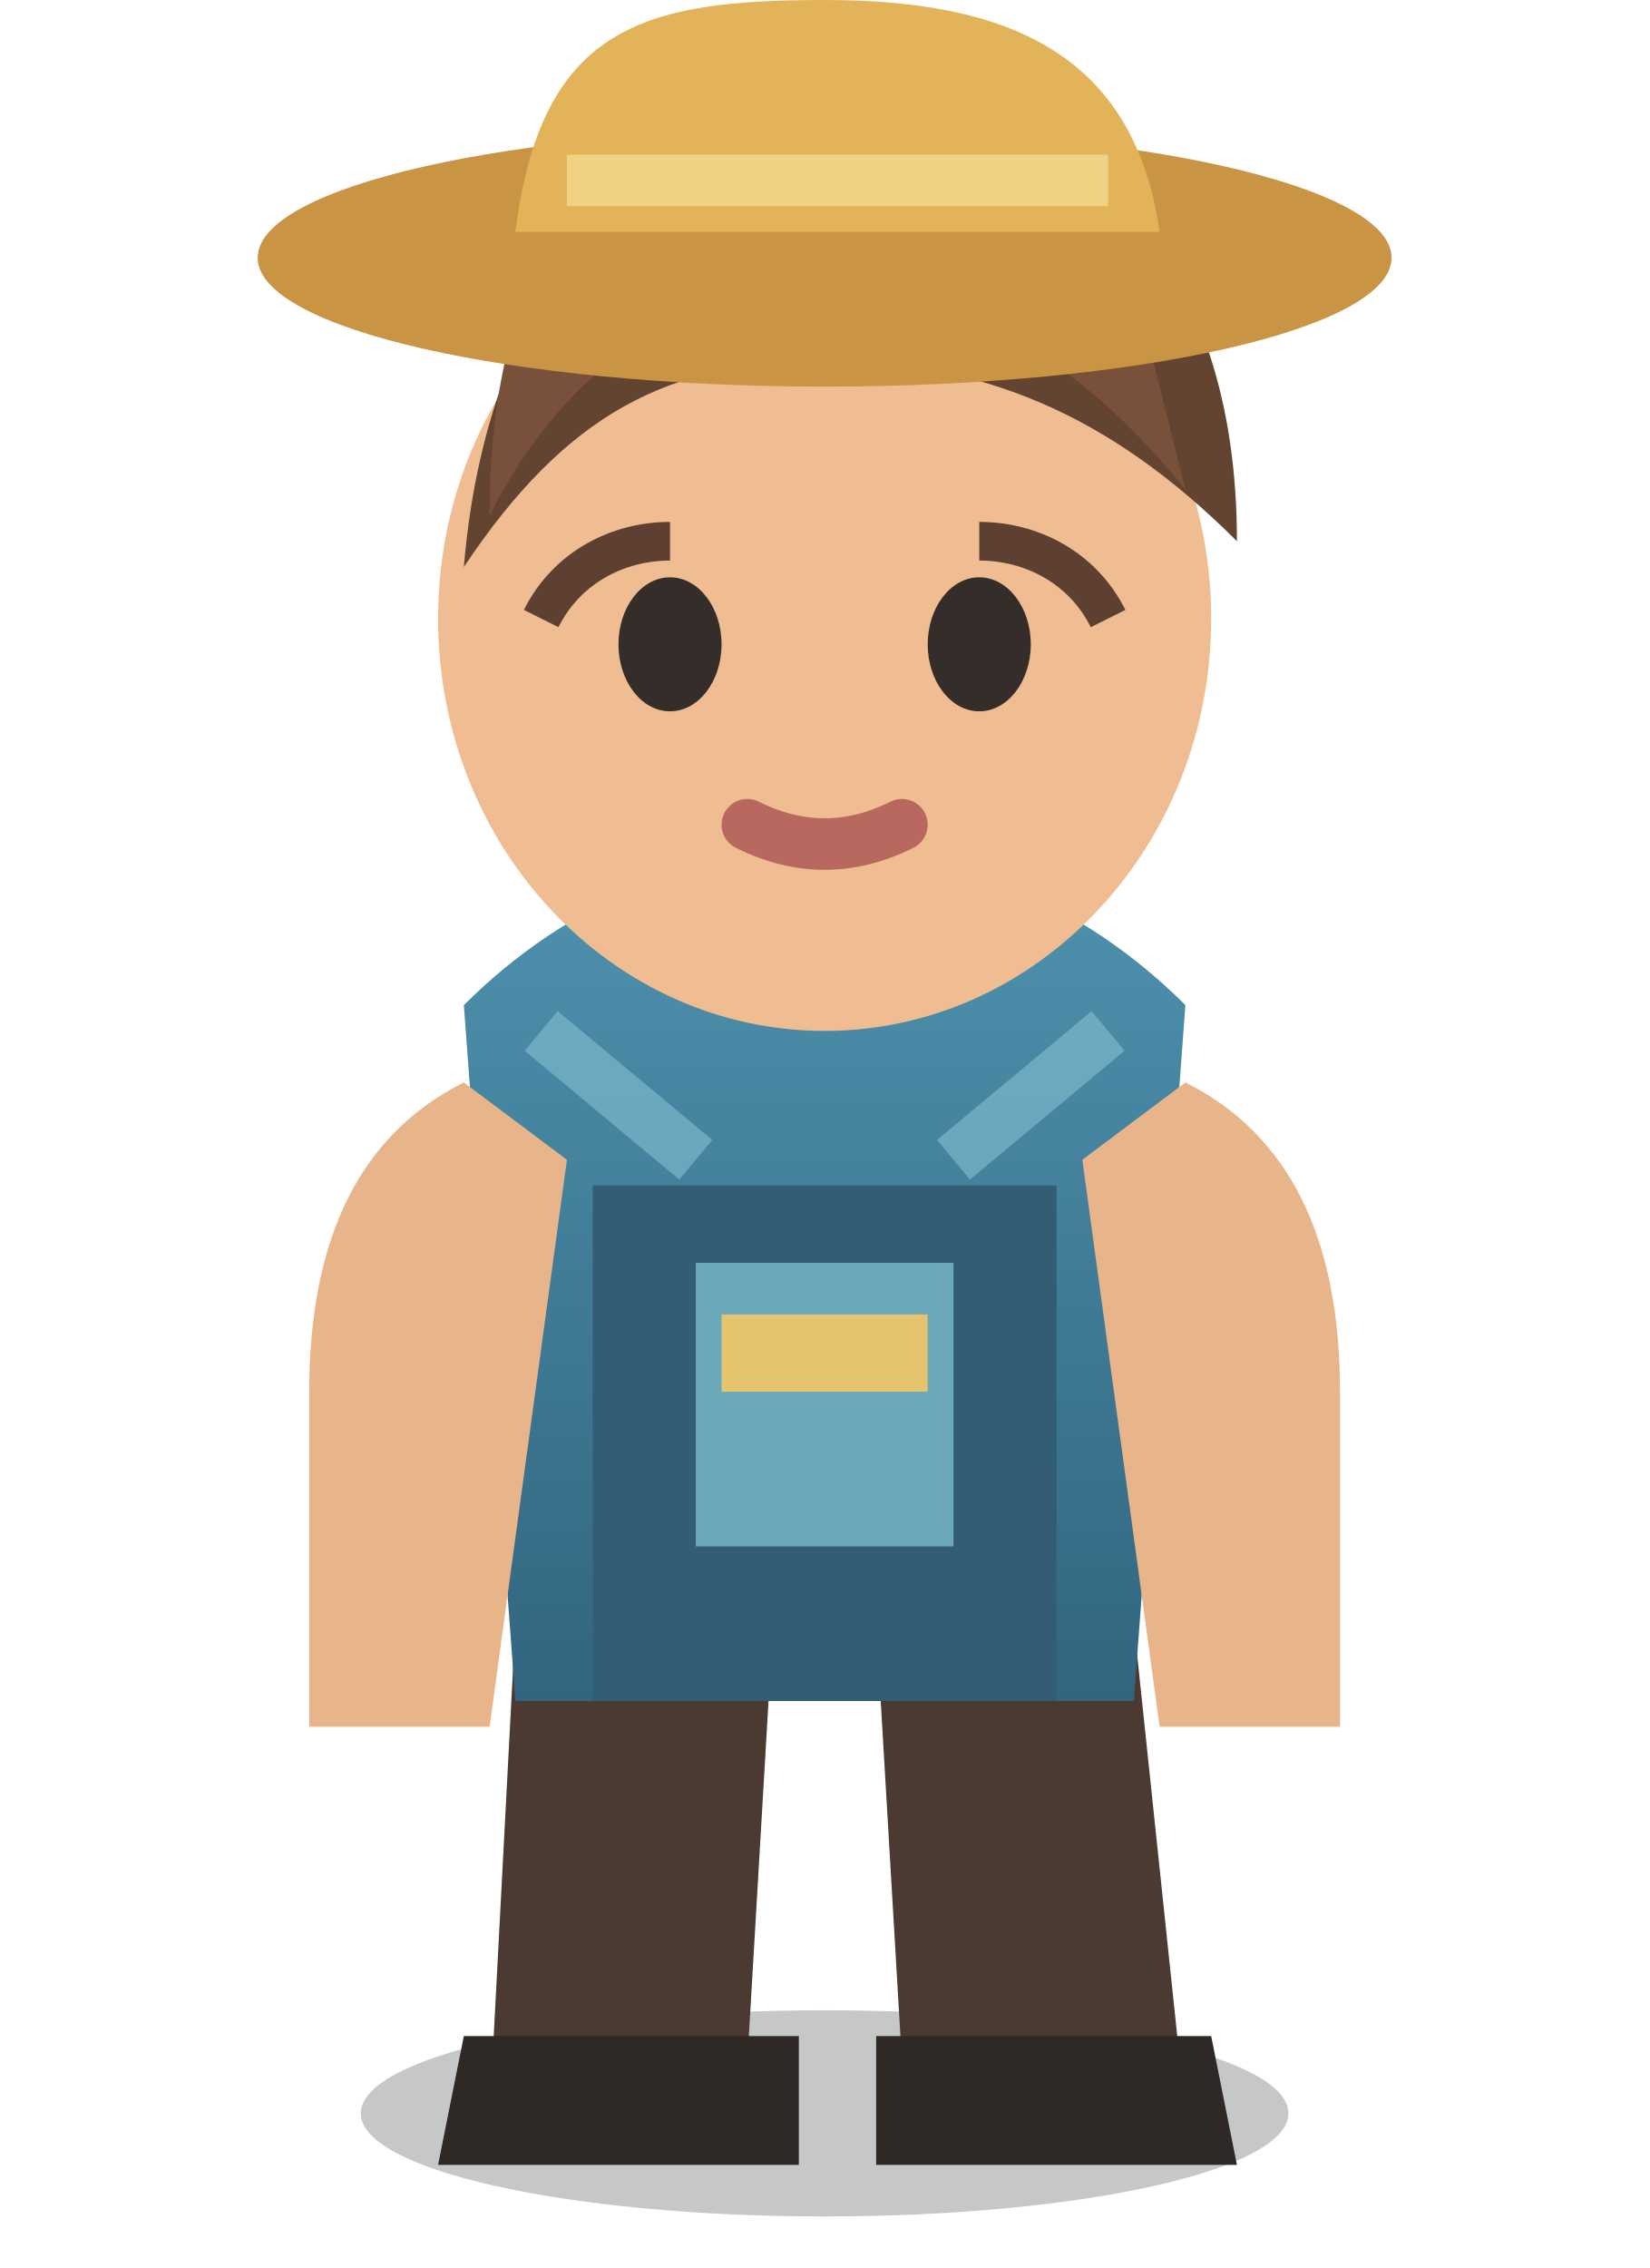
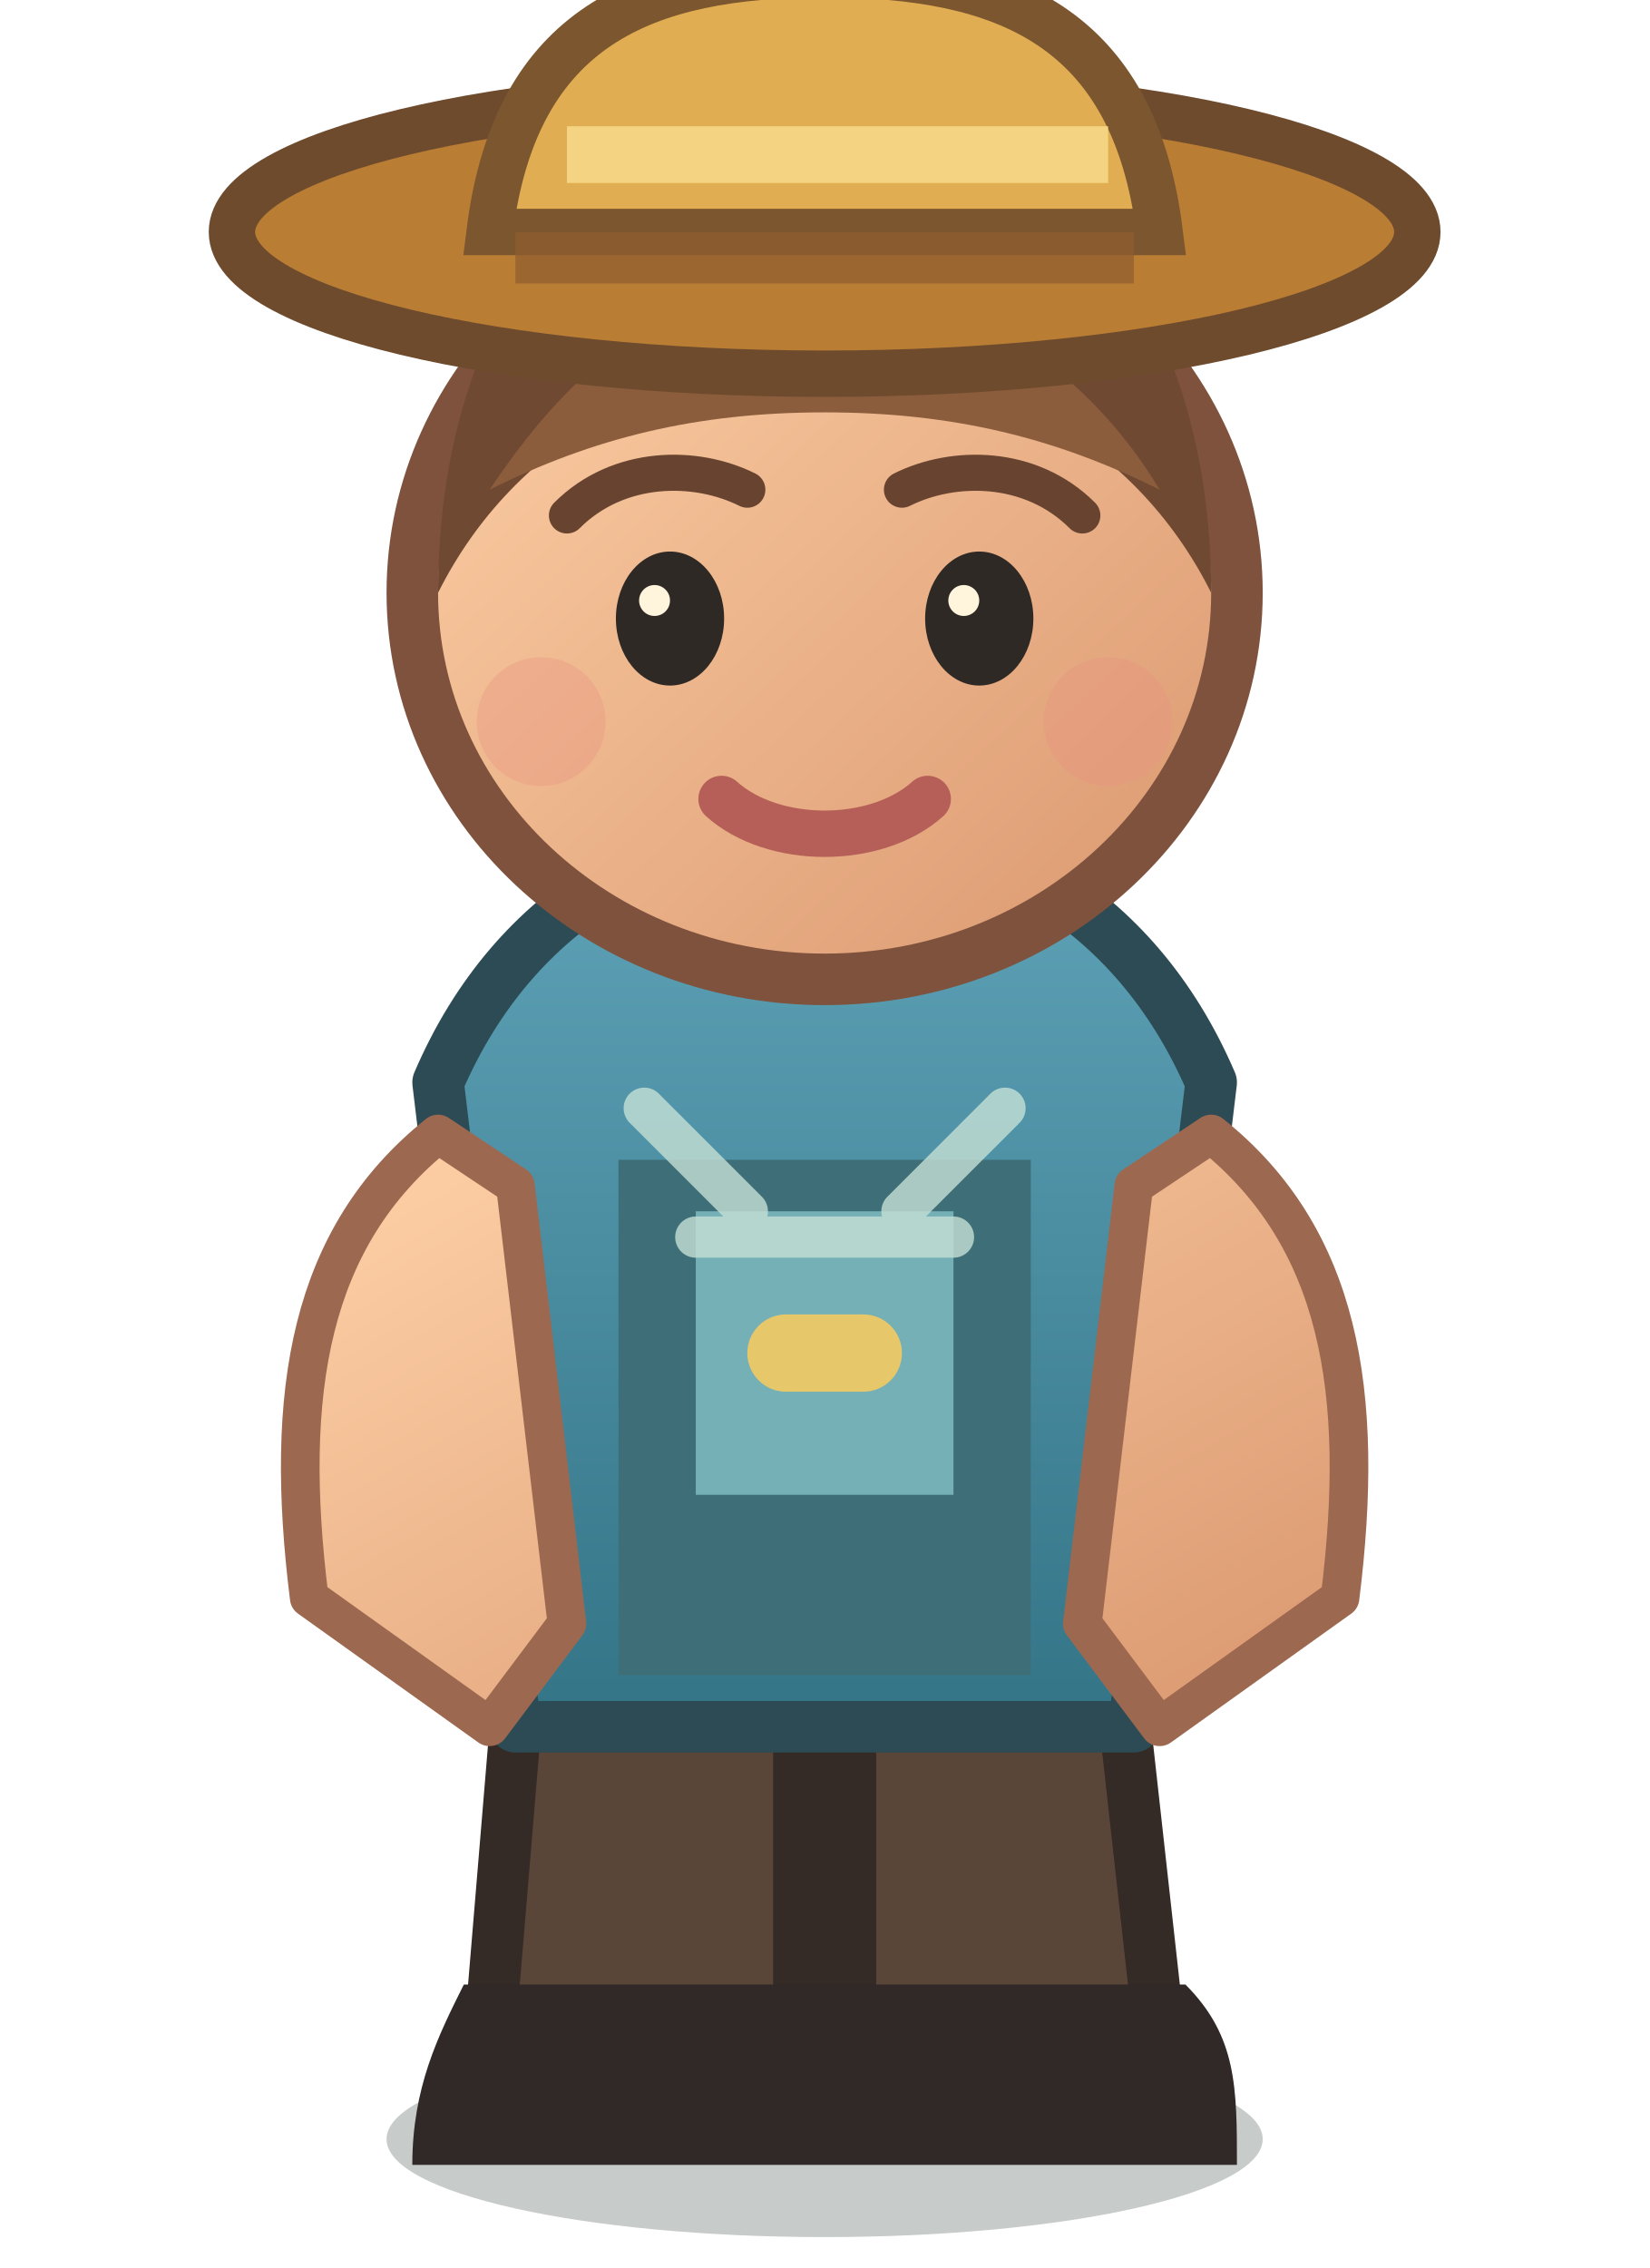
<svg xmlns="http://www.w3.org/2000/svg" width="64" height="88" viewBox="0 0 64 88">
  <defs>
+     <linearGradient id="skin" x1="0" y1="0" x2="1" y2="1">
+       <stop stop-color="#ffd2a8" />
+       <stop offset="1" stop-color="#d9966e" />
+     </linearGradient>
    <linearGradient id="shirt" x1="0" y1="0" x2="0" y2="1">
-       <stop stop-color="#4f93af" />
-       <stop offset="1" stop-color="#32657f" />
+       <stop stop-color="#5fa3b8" />
+       <stop offset="1" stop-color="#347487" />
    </linearGradient>
  </defs>
-   <ellipse cx="32" cy="82" rx="18" ry="4" fill="#1b241e" opacity=".25" />
-   <path d="M20 63h10l-1 17-10 2zM34 63h10l2 19-11-2z" fill="#4a3a31" />
-   <path d="M18 79h13v5H17zM34 79h13l1 5H34z" fill="#2f2926" />
-   <path d="M18 39c4-4 9-6 14-6s10 2 14 6l-2 27H20z" fill="url(#shirt)" />
-   <path d="M23 46h18v20H23z" fill="#325d74" />
-   <path d="M27 49h10v11H27z" fill="#6ba8ba" />
-   <path d="M28 51h8v3h-8z" fill="#e4c46d" />
-   <path d="M18 42c-4 2-6 6-6 12v13h7l3-22z" fill="#e8b58b" />
-   <path d="M46 42c4 2 6 6 6 12v13h-7l-3-22z" fill="#e8b58b" />
-   <rect x="28" y="31" width="8" height="8" rx="3" fill="#e5ae84" />
-   <ellipse cx="32" cy="24" rx="15" ry="16" fill="#efbd91" />
-   <path d="M18 22c1-12 8-18 15-18 9 0 15 6 15 17-5-5-10-7-16-7s-10 2-14 8z" fill="#634431" />
-   <path d="M19 20c3-6 8-9 13-9s10 3 14 8l-2-8c-4-5-8-7-13-7-7 0-12 5-12 16z" fill="#79513a" />
-   <ellipse cx="32" cy="10" rx="22" ry="5" fill="#c99443" />
-   <path d="M20 9c1-8 5-9 12-9s12 2 13 9z" fill="#e3b35a" />
-   <path d="M22 7h21" stroke="#f1d184" stroke-width="2" />
-   <ellipse cx="26" cy="25" rx="2" ry="2.6" fill="#342d29" />
-   <ellipse cx="38" cy="25" rx="2" ry="2.6" fill="#342d29" />
-   <path d="M29 32c2 1 4 1 6 0" fill="none" stroke="#b8685f" stroke-width="2" stroke-linecap="round" />
-   <path d="M21 24c1-2 3-3 5-3M38 21c2 0 4 1 5 3" stroke="#5d4032" stroke-width="1.5" fill="none" />
-   <path d="M21 40l6 5M43 40l-6 5" stroke="#86bfd0" stroke-width="2" opacity=".6" />
+   <ellipse cx="32" cy="83" rx="17" ry="3.8" fill="#13251d" opacity=".24" />
+   <path d="M21 61h10v18H19l1-12zM33 61h10l2 18H33z" fill="#5a4539" stroke="#342a26" stroke-width="2" stroke-linejoin="round" />
+   <path d="M18 77h14v7H16c0-3 1-5 2-7zM32 77h14c2 2 2 4 2 7H32z" fill="#302927" />
+   <path d="M17 42c3-7 9-10 15-10s12 3 15 10l-3 25H20z" fill="url(#shirt)" stroke="#2d4b54" stroke-width="2" stroke-linejoin="round" />
+   <path d="M24 45h16v20H24z" fill="#3e6e78" />
+   <path d="M27 47h10v11H27z" rx="2" fill="#75b0b7" />
+   <path d="M27 48h10M25 43l4 4M39 43l-4 4" stroke="#c4e0d5" stroke-width="1.6" stroke-linecap="round" opacity=".8" />
+   <path d="M17 44c-5 4-6 10-5 18l7 5 3-4-2-17zM47 44c5 4 6 10 5 18l-7 5-3-4 2-17z" fill="url(#skin)" stroke="#9d6850" stroke-width="1.5" stroke-linejoin="round" />
+   <rect x="28" y="30" width="8" height="8" rx="3" fill="#d99a75" />
+   <ellipse cx="32" cy="23" rx="16" ry="15" fill="url(#skin)" stroke="#7f523e" stroke-width="2" />
+   <path d="M17 23c0-12 7-19 15-19 8 0 15 7 15 19-3-6-9-9-15-9s-12 3-15 9z" fill="#704932" />
+   <path d="M19 19c4-6 8-8 13-8 5 0 10 3 13 8-4-2-8-3-13-3s-9 1-13 3z" fill="#8b5d3c" />
+   <ellipse cx="32" cy="9" rx="23" ry="5.5" fill="#b97d34" stroke="#6f4b2e" stroke-width="1.8" />
+   <path d="M19 9c1-8 6-10 13-10s12 2 13 10z" fill="#e1ad52" stroke="#7b562f" stroke-width="1.8" />
+   <path d="M22 6h21" stroke="#f4d483" stroke-width="2.2" />
+   <path d="M20 10h24" stroke="#8f5d2f" stroke-width="2" opacity=".7" />
+   <ellipse cx="26" cy="24" rx="2.1" ry="2.6" fill="#2f2926" />
+   <ellipse cx="38" cy="24" rx="2.1" ry="2.6" fill="#2f2926" />
+   <circle cx="25.4" cy="23.3" r=".6" fill="#fff4dc" />
+   <circle cx="37.4" cy="23.3" r=".6" fill="#fff4dc" />
+   <path d="M28 31c2 1.8 6 1.8 8 0" fill="none" stroke="#b65f58" stroke-width="1.8" stroke-linecap="round" />
+   <path d="M22 20c2-2 5-2 7-1M35 19c2-1 5-1 7 1" fill="none" stroke="#674330" stroke-width="1.4" stroke-linecap="round" />
+   <circle cx="21" cy="28" r="2.5" fill="#e89282" opacity=".35" />
+   <circle cx="43" cy="28" r="2.5" fill="#e89282" opacity=".35" />
+   <rect x="29" y="51" width="6" height="3" rx="1.5" fill="#e6c86b" />
</svg>
